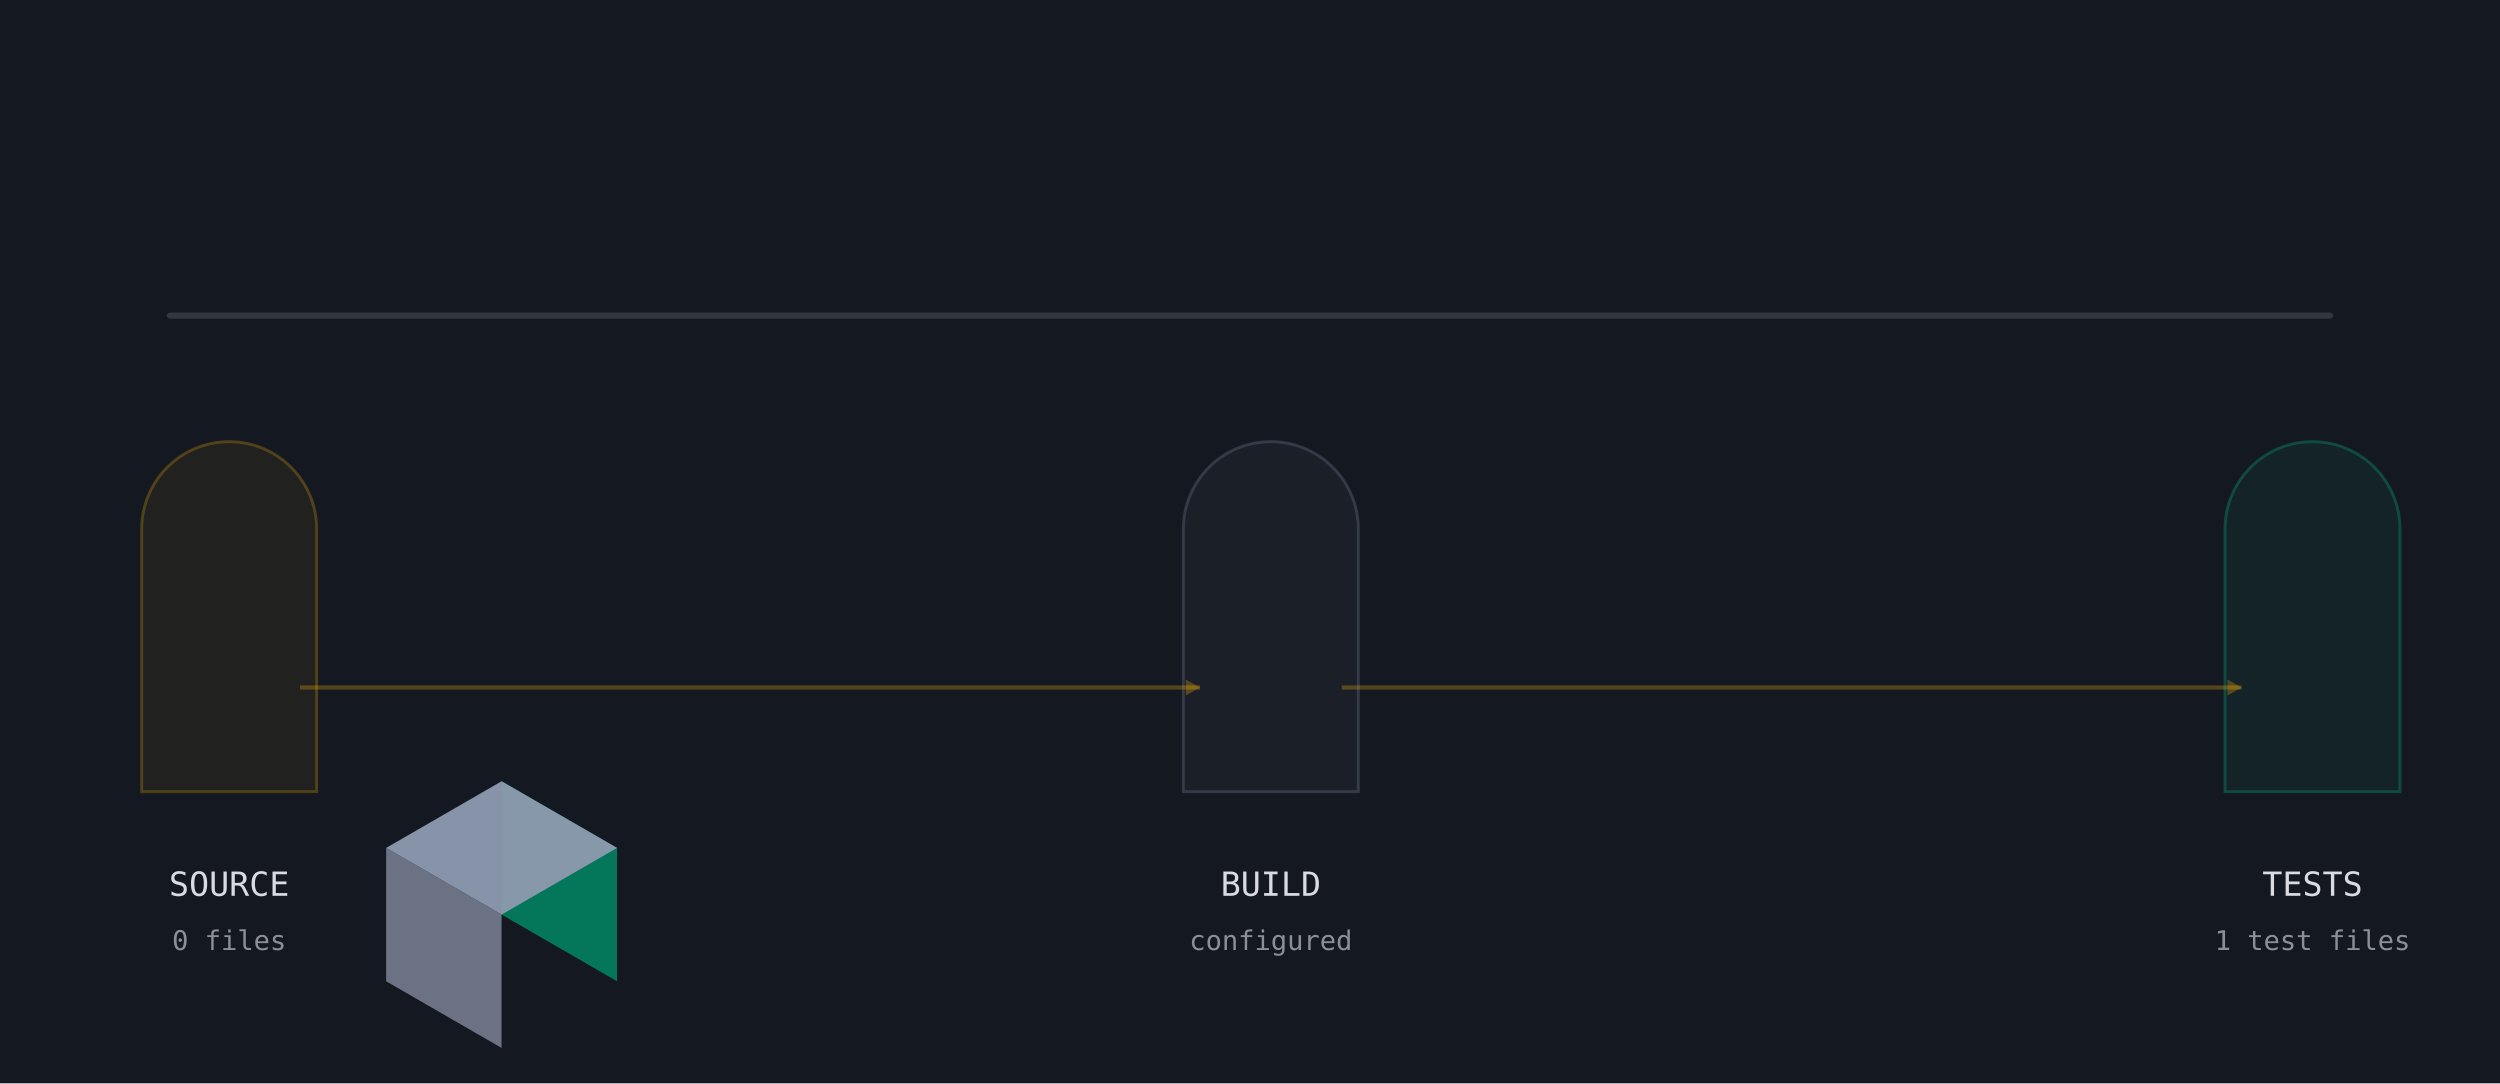
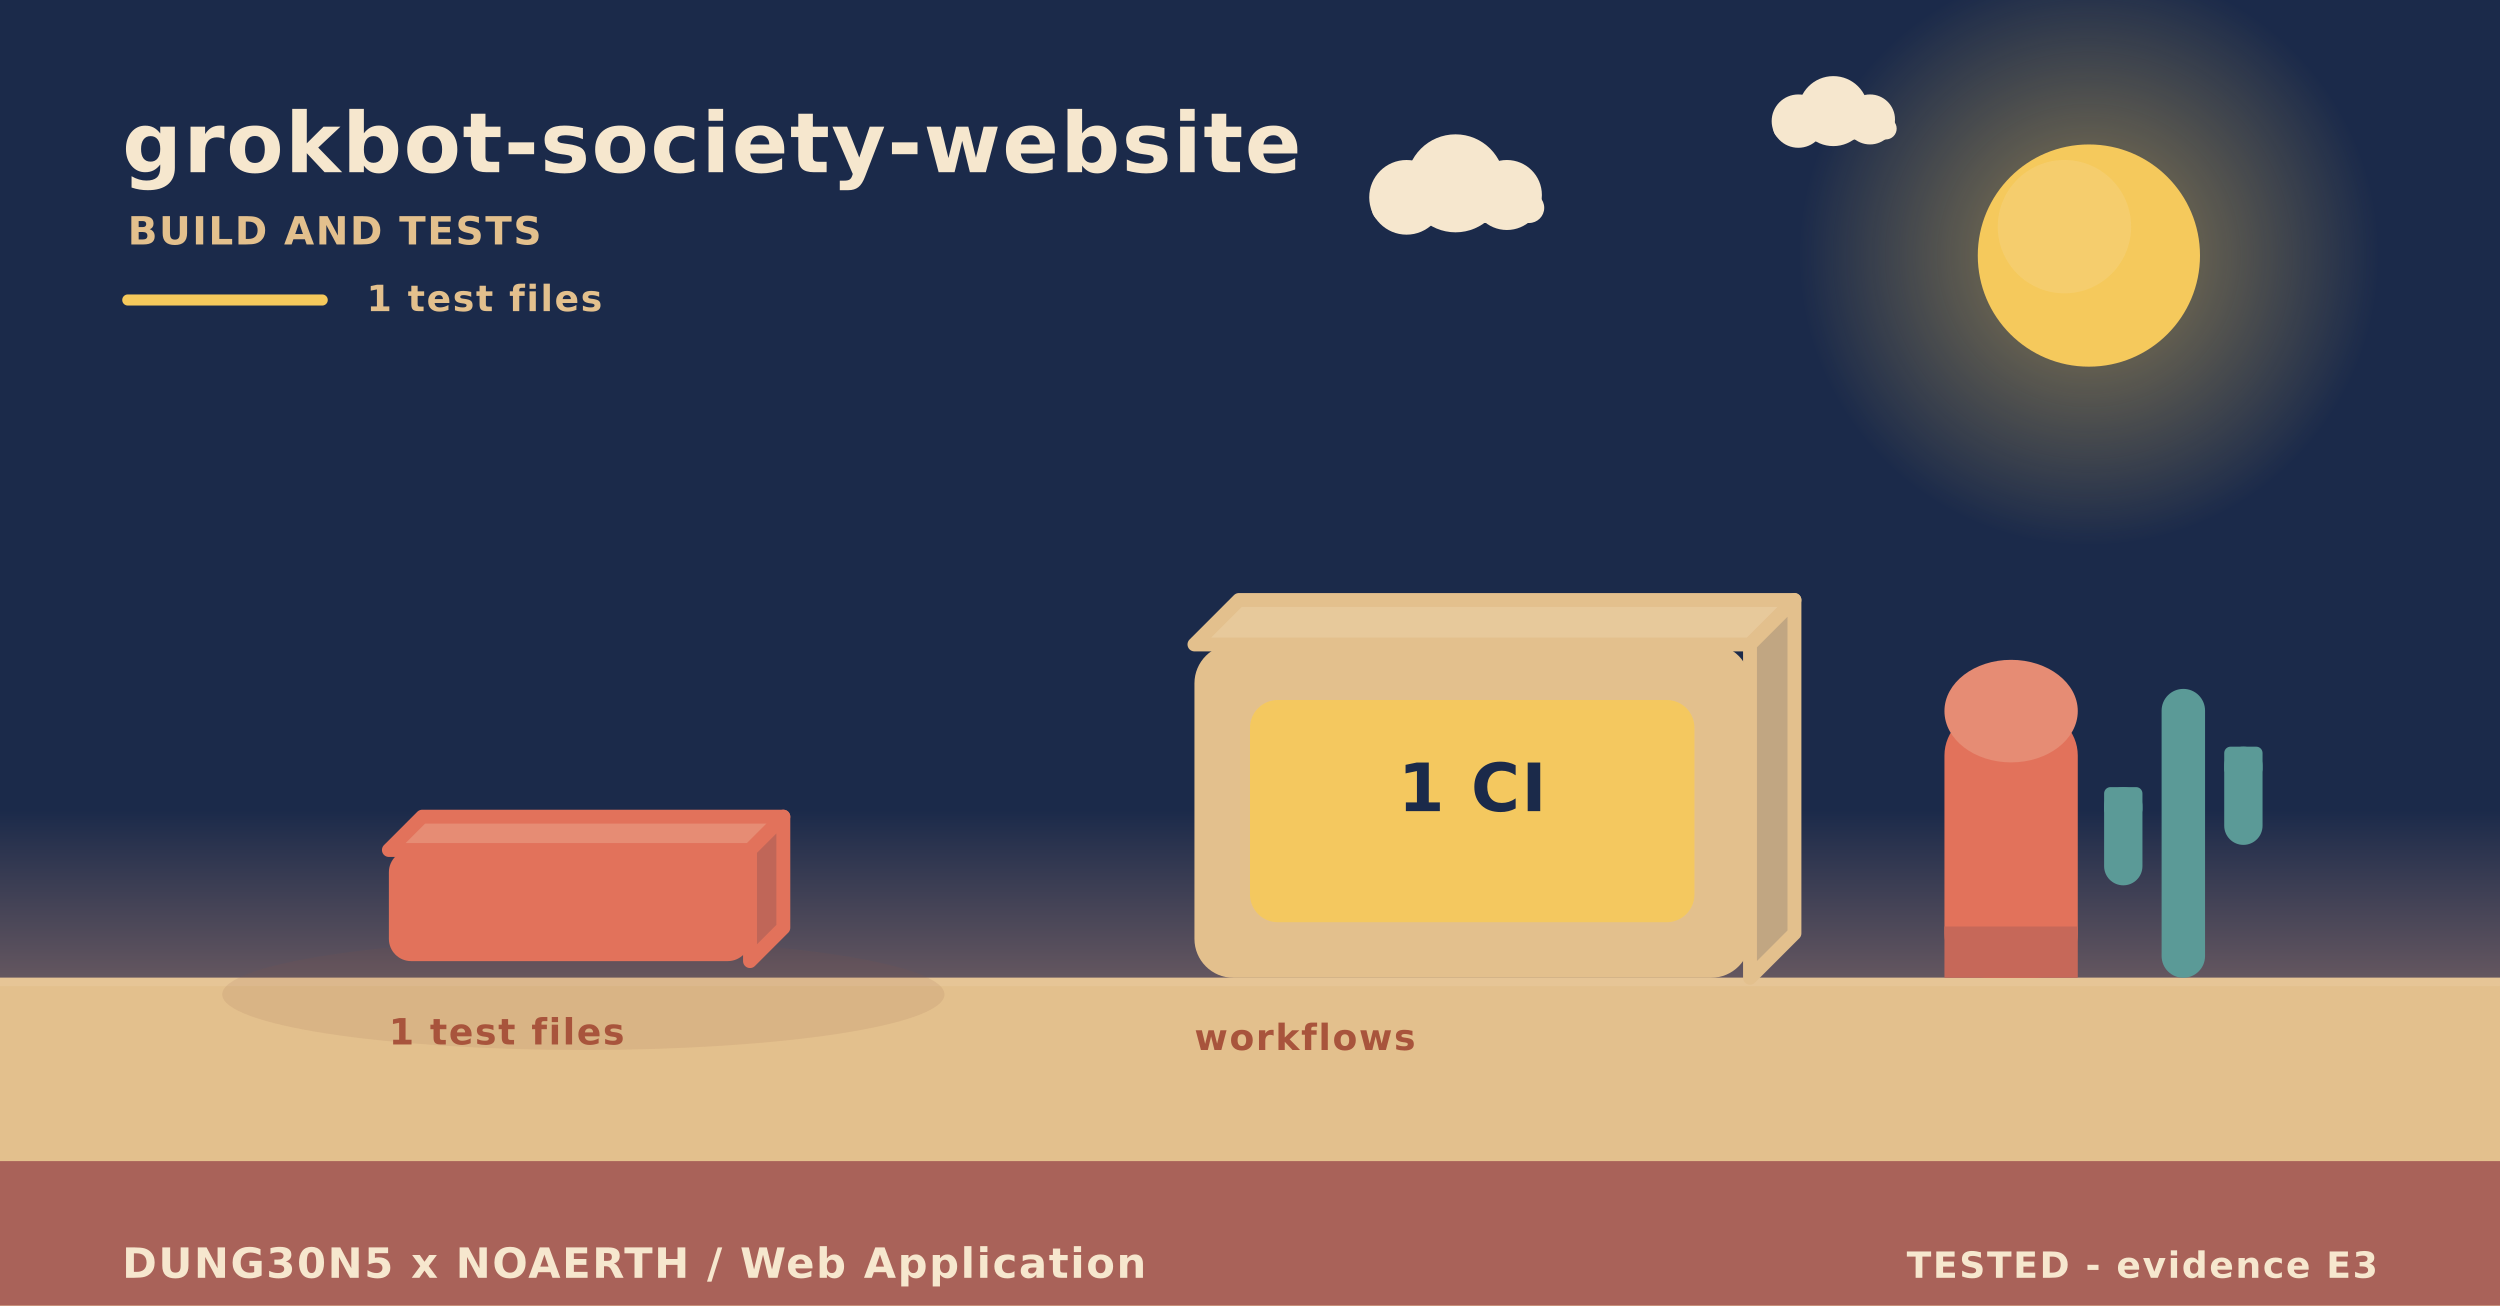
- <svg xmlns="http://www.w3.org/2000/svg" viewBox="0 0 1200 520" width="1200" height="520" role="img" aria-label="grokbot-society-website build evidence">
-   <rect width="1200" height="520" fill="#141821" />
-   <defs>
-     <linearGradient id="gb" x1="0" y1="0" x2="1" y2="1">
-       <stop offset="0%" stop-color="#ffb703" />
-       <stop offset="100%" stop-color="#8d99ae" />
-     </linearGradient>
-   </defs>
-   <rect x="80.00" y="150.00" width="1040.00" height="3.00" rx="2.00" fill="rgba(238,241,246,0.140)" opacity="1.00" />
-   <path d="M68.00,380.00 L68.00,254.00 A42.00,42.00 0 0 1 152.00,254.00 L152.00,380.00 Z" fill="rgba(255,183,3,0.100)" opacity="0.55" stroke="rgba(255,183,3,0.450)" stroke-width="1.4" />
-   <polygon points="-192.26,189.00 -136.83,221.00 -136.83,157.00 -192.26,125.00" fill="#037c5d" opacity="0.95" />
-   <polygon points="-247.68,221.00 -192.26,253.00 -192.26,189.00 -247.68,157.00" fill="#6e7788" opacity="0.95" />
-   <polygon points="-192.26,125.00 -136.83,157.00 -192.26,189.00 -247.68,157.00" fill="#ffb703" opacity="0.95" />
-   <text x="110" y="430" font-family="ui-monospace,Menlo,monospace" font-size="16" fill="rgba(238,241,246,0.900)" text-anchor="middle">SOURCE</text>
-   <text x="110" y="456" font-family="ui-monospace,Menlo,monospace" font-size="13" fill="rgba(238,241,246,0.550)" text-anchor="middle">0 files</text>
-   <path d="M568.00,380.00 L568.00,254.00 A42.00,42.00 0 0 1 652.00,254.00 L652.00,380.00 Z" fill="rgba(141,153,174,0.100)" opacity="0.55" stroke="rgba(141,153,174,0.450)" stroke-width="1.4" />
-   <polygon points="240.76,439.00 296.18,471.00 296.18,407.00 240.76,375.00" fill="#037c5d" opacity="0.95" />
-   <polygon points="185.33,471.00 240.76,503.00 240.76,439.00 185.33,407.00" fill="#6e7788" opacity="0.95" />
-   <polygon points="240.76,375.00 296.18,407.00 240.76,439.00 185.33,407.00" fill="#8d99ae" opacity="0.95" />
-   <text x="610" y="430" font-family="ui-monospace,Menlo,monospace" font-size="16" fill="rgba(238,241,246,0.900)" text-anchor="middle">BUILD</text>
-   <text x="610" y="456" font-family="ui-monospace,Menlo,monospace" font-size="13" fill="rgba(238,241,246,0.550)" text-anchor="middle">configured</text>
-   <line x1="144.00" y1="330.00" x2="576.00" y2="330.00" stroke="rgba(255,183,3,0.500)" stroke-width="2.00" opacity="0.55" />
-   <polygon points="576.00,330.00 569.20,326.20 569.20,333.80" fill="rgba(255,183,3,0.500)" opacity="0.55" />
-   <path d="M1068.00,380.00 L1068.00,254.00 A42.00,42.00 0 0 1 1152.00,254.00 L1152.00,380.00 Z" fill="rgba(6,214,160,0.100)" opacity="0.55" stroke="rgba(6,214,160,0.450)" stroke-width="1.4" />
-   <polygon points="673.77,689.00 729.19,721.00 729.19,657.00 673.77,625.00" fill="#037c5d" opacity="0.95" />
-   <polygon points="618.34,721.00 673.77,753.00 673.77,689.00 618.34,657.00" fill="#6e7788" opacity="0.95" />
-   <polygon points="673.77,625.00 729.19,657.00 673.77,689.00 618.34,657.00" fill="#06d6a0" opacity="0.95" />
-   <text x="1110" y="430" font-family="ui-monospace,Menlo,monospace" font-size="16" fill="rgba(238,241,246,0.900)" text-anchor="middle">TESTS</text>
-   <text x="1110" y="456" font-family="ui-monospace,Menlo,monospace" font-size="13" fill="rgba(238,241,246,0.550)" text-anchor="middle">1 test files</text>
-   <line x1="644.00" y1="330.00" x2="1076.00" y2="330.00" stroke="rgba(255,183,3,0.500)" stroke-width="2.00" opacity="0.55" />
-   <polygon points="1076.00,330.00 1069.20,326.20 1069.20,333.80" fill="rgba(255,183,3,0.500)" opacity="0.55" />
+ <svg xmlns="http://www.w3.org/2000/svg" width="900" height="470" viewBox="0 0 900 470" role="img" aria-label="grokbot-society-website - how it is verified">
+   <linearGradient id="skyb" x1="0" y1="0" x2="0" y2="1">
+     <stop offset="0" stop-color="#1b2a4a" />
+     <stop offset="0.62" stop-color="#1b2a4a" />
+     <stop offset="1" stop-color="#f3ad8a" />
+   </linearGradient>
+   <rect width="900" height="470" fill="url(#skyb)" />
+   <radialGradient id="sunb">
+     <stop offset="0.35" stop-color="#f5c95c" stop-opacity="0.34" />
+     <stop offset="1" stop-color="#f5c95c" stop-opacity="0" />
+   </radialGradient>
+   <circle cx="752" cy="92" r="104" fill="url(#sunb)" />
+   <circle cx="752" cy="92" r="40" fill="#f5c95c" />
+   <circle cx="743.2" cy="81.6" r="24" fill="#f5d27e" opacity="0.5" />
+   <g>
+     <circle cx="524" cy="66" r="17.64" fill="#f6e7ce" />
+     <circle cx="506.36" cy="71.04" r="13.44" fill="#f6e7ce" />
+     <circle cx="542.48" cy="70.2" r="12.6" fill="#f6e7ce" />
+     <rect x="493.76" y="69.36" width="62.16" height="10.92" rx="5.46" fill="#f6e7ce" />
+   </g>
+   <g>
+     <circle cx="660" cy="40" r="12.6" fill="#f6e7ce" />
+     <circle cx="647.4" cy="43.6" r="9.6" fill="#f6e7ce" />
+     <circle cx="673.2" cy="43" r="9" fill="#f6e7ce" />
+     <rect x="638.4" y="42.4" width="44.4" height="7.8" rx="3.9" fill="#f6e7ce" />
+   </g>
+   <rect x="0" y="352" width="900" height="118" fill="#e3c08d" />
+   <rect x="0" y="352" width="900" height="3" fill="#e6c596" />
+   <text x="44" y="62" font-family="Verdana,DejaVu Sans,sans-serif" font-size="30" font-weight="700" letter-spacing="0.6" fill="#f6e7ce" text-anchor="start">grokbot-society-website</text>
+   <text x="46" y="88" font-family="Verdana,DejaVu Sans,sans-serif" font-size="14" font-weight="700" letter-spacing="0.6" fill="#e3c08d" text-anchor="start">BUILD AND TESTS</text>
+   <rect x="44" y="106" width="74" height="4" rx="2" fill="#f5c95c" />
+   <text x="132" y="112" font-family="Verdana,DejaVu Sans,sans-serif" font-size="13" font-weight="700" letter-spacing="0.6" fill="#e3c08d" text-anchor="start">1 test files</text>
+   <ellipse cx="210" cy="358" rx="130" ry="20" fill="rgba(138,90,68,0.11)" />
+   <path d="M140,306 L270,306 L282,294 L152,294 Z" fill="#e68c74" stroke="#e2725b" stroke-width="5" stroke-linejoin="round" />
+   <path d="M270,306 L282,294 L282,334 L270,346 Z" fill="#c06658" stroke="#e2725b" stroke-width="5" stroke-linejoin="round" />
+   <rect x="140" y="306" width="130" height="40" rx="8" fill="#e2725b" />
+   <text x="140" y="376" font-family="Verdana,DejaVu Sans,sans-serif" font-size="13" font-weight="700" letter-spacing="0.6" fill="#a8543c" text-anchor="start">1 test files</text>
+   <path d="M430,232 L630,232 L646,216 L446,216 Z" fill="#e7c99b" stroke="#e3c08d" stroke-width="5" stroke-linejoin="round" />
+   <path d="M630,232 L646,216 L646,336 L630,352 Z" fill="#c1a682" stroke="#e3c08d" stroke-width="5" stroke-linejoin="round" />
+   <rect x="430" y="232" width="200" height="120" rx="14" fill="#e3c08d" />
+   <rect x="450" y="252" width="160" height="80" rx="10" fill="#f5c95c" opacity="0.94" />
+   <text x="530" y="292" font-family="Verdana,DejaVu Sans,sans-serif" font-size="24" font-weight="700" letter-spacing="0.6" fill="#1b2a4a" text-anchor="middle">1 CI</text>
+   <text x="430" y="378" font-family="Verdana,DejaVu Sans,sans-serif" font-size="13" font-weight="700" letter-spacing="0.6" fill="#a8543c" text-anchor="start">workflows</text>
+   <rect x="700" y="256" width="48" height="96" rx="16" fill="#e2725b" />
+   <ellipse cx="724" cy="256" rx="24" ry="18.46" fill="#e68c74" />
+   <rect x="700" y="333.54" width="48" height="18.46" fill="#c66859" />
+   <rect x="778.18" y="248" width="15.64" height="104" rx="7.82" fill="#5b9a97" />
+   <rect x="757.48" y="283.36" width="13.8" height="35.36" rx="6.9" fill="#5b9a97" />
+   <rect x="757.48" y="283.36" width="13.8" height="10.4" rx="2.3" fill="#5b9a97" />
+   <rect x="800.72" y="268.8" width="13.8" height="35.36" rx="6.9" fill="#5b9a97" />
+   <rect x="800.72" y="268.8" width="13.8" height="10.4" rx="2.3" fill="#5b9a97" />
+   <rect x="0" y="418" width="900" height="52" rx="0" fill="#a65c56" opacity="0.94" />
+   <text x="44" y="460" font-family="Verdana,DejaVu Sans,sans-serif" font-size="15" font-weight="700" letter-spacing="0.6" fill="#f6e7ce" text-anchor="start">DUNG30N5 x NOAERTH  /  Web Application</text>
+   <text x="856" y="460" font-family="Verdana,DejaVu Sans,sans-serif" font-size="13" font-weight="700" letter-spacing="0.6" fill="#f6e7ce" text-anchor="end">TESTED  -  evidence E3</text>
</svg>
